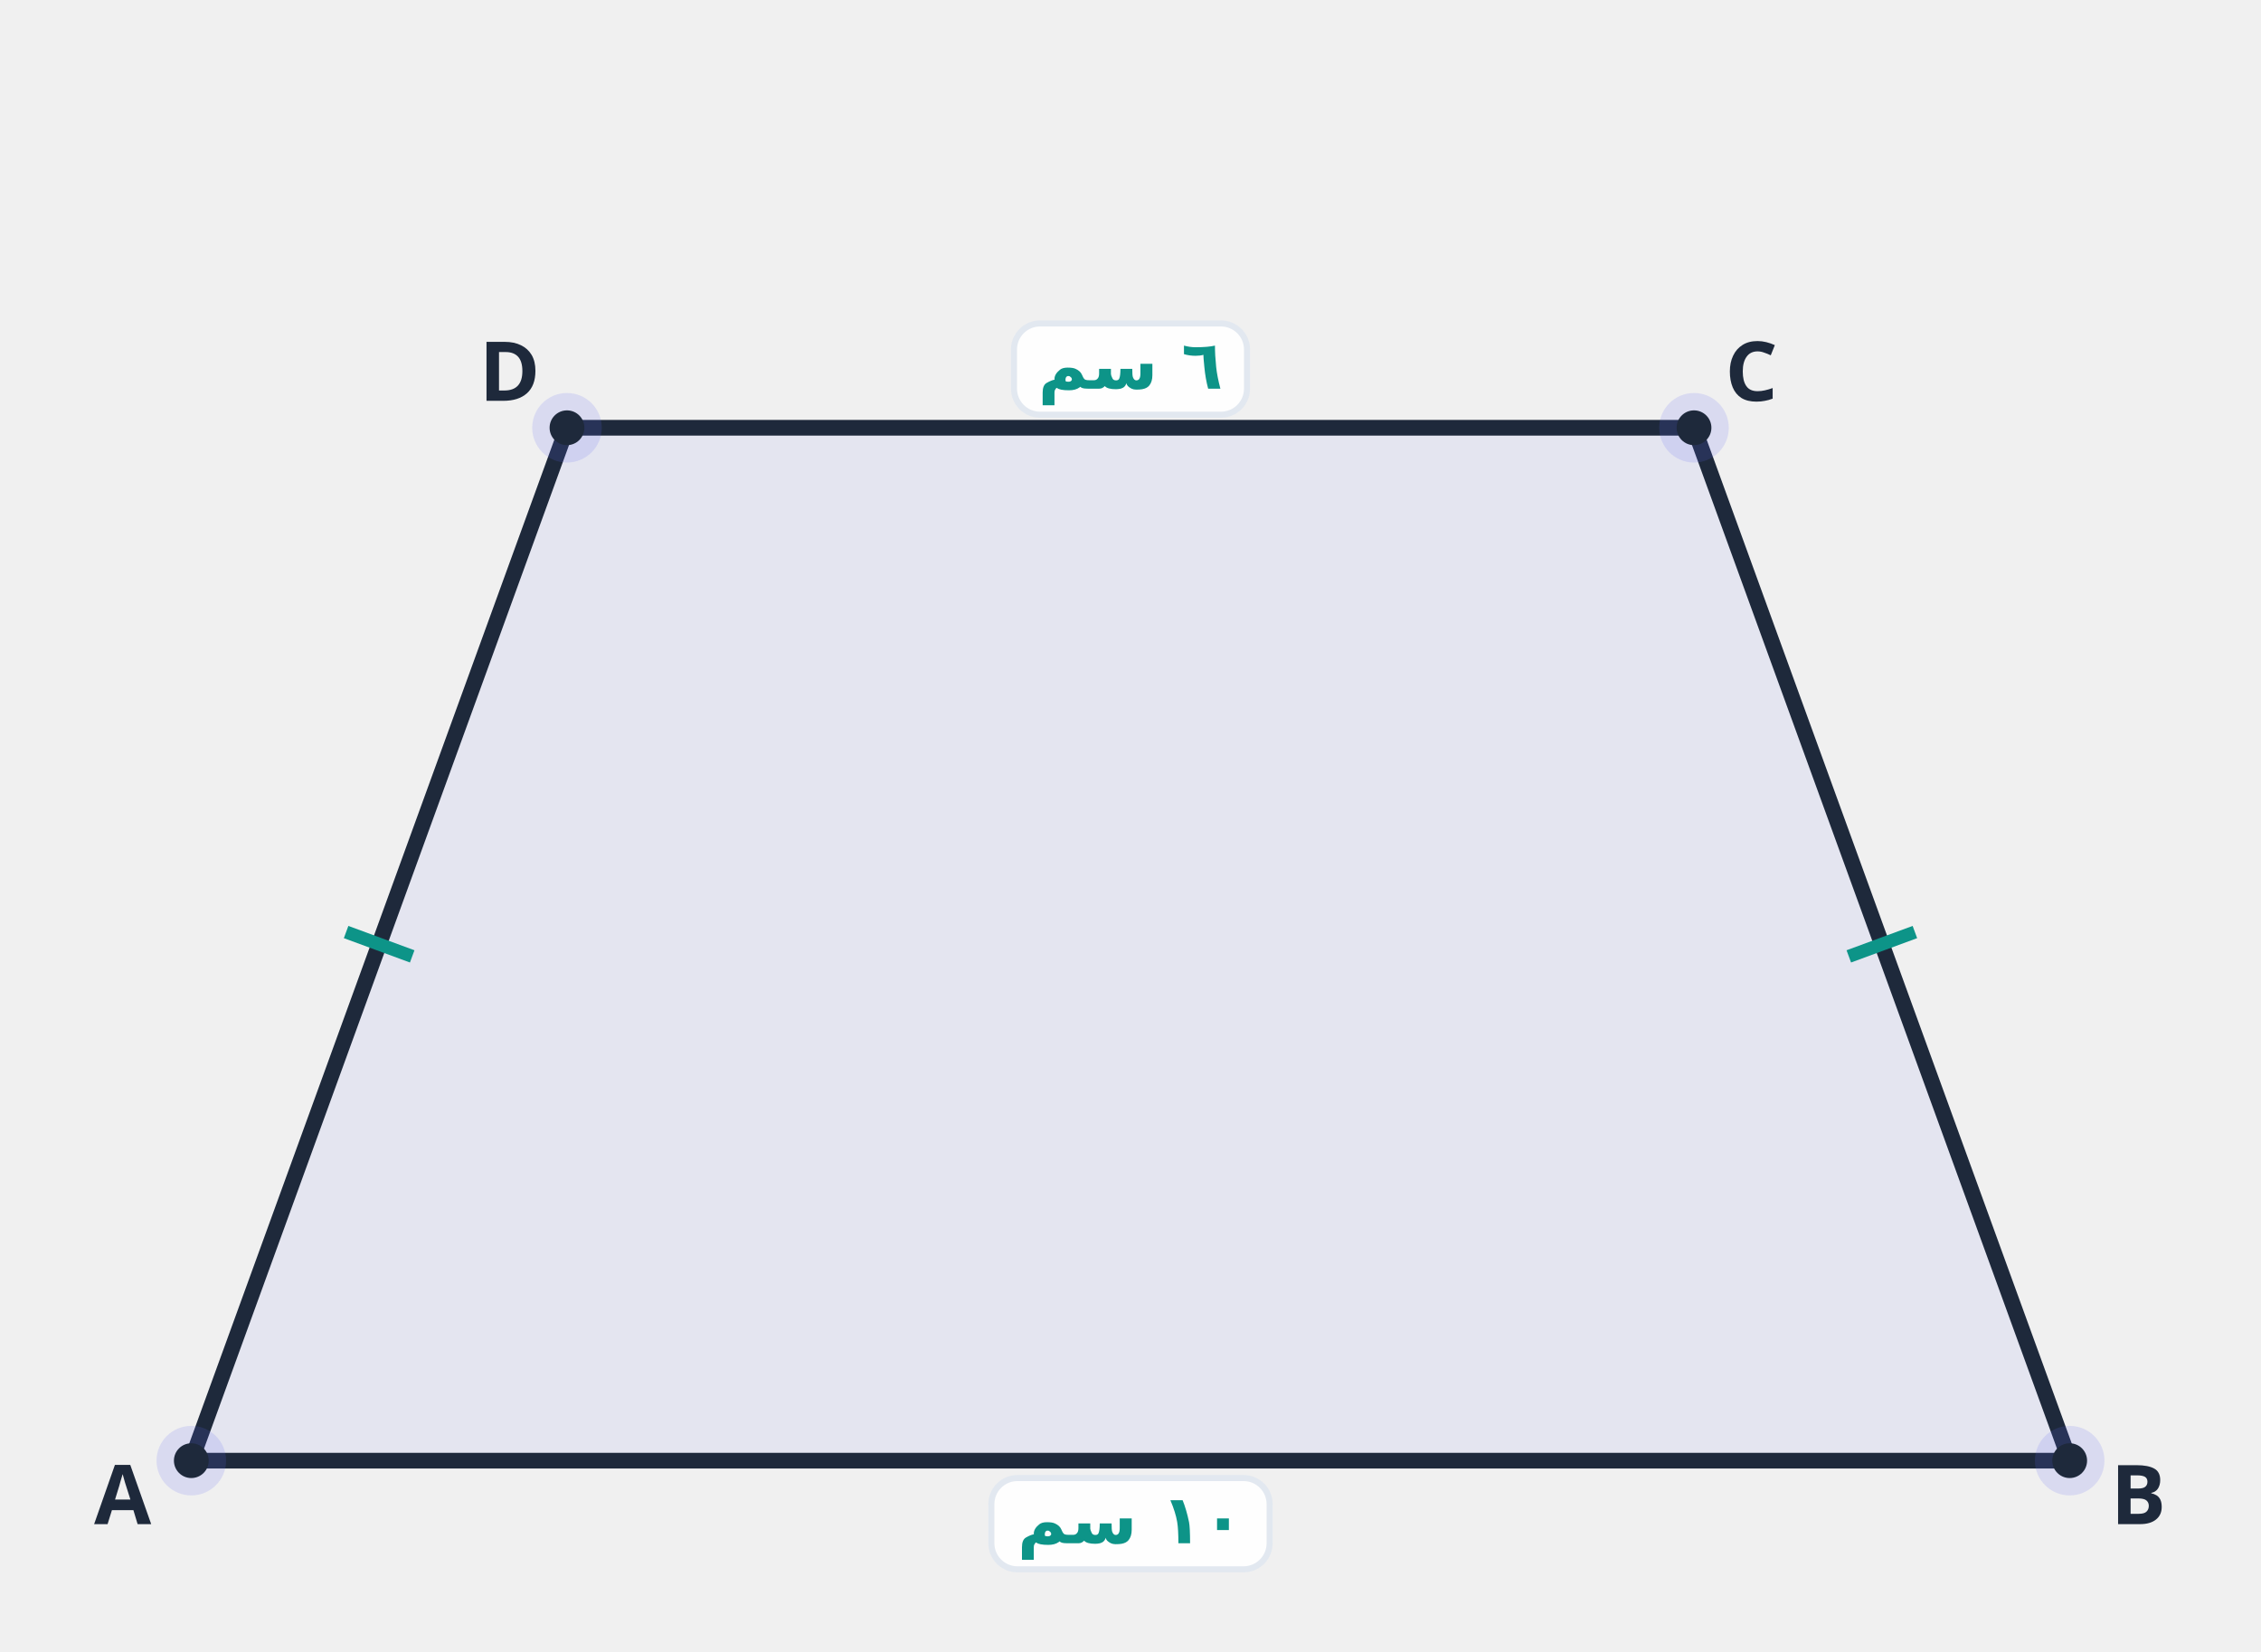
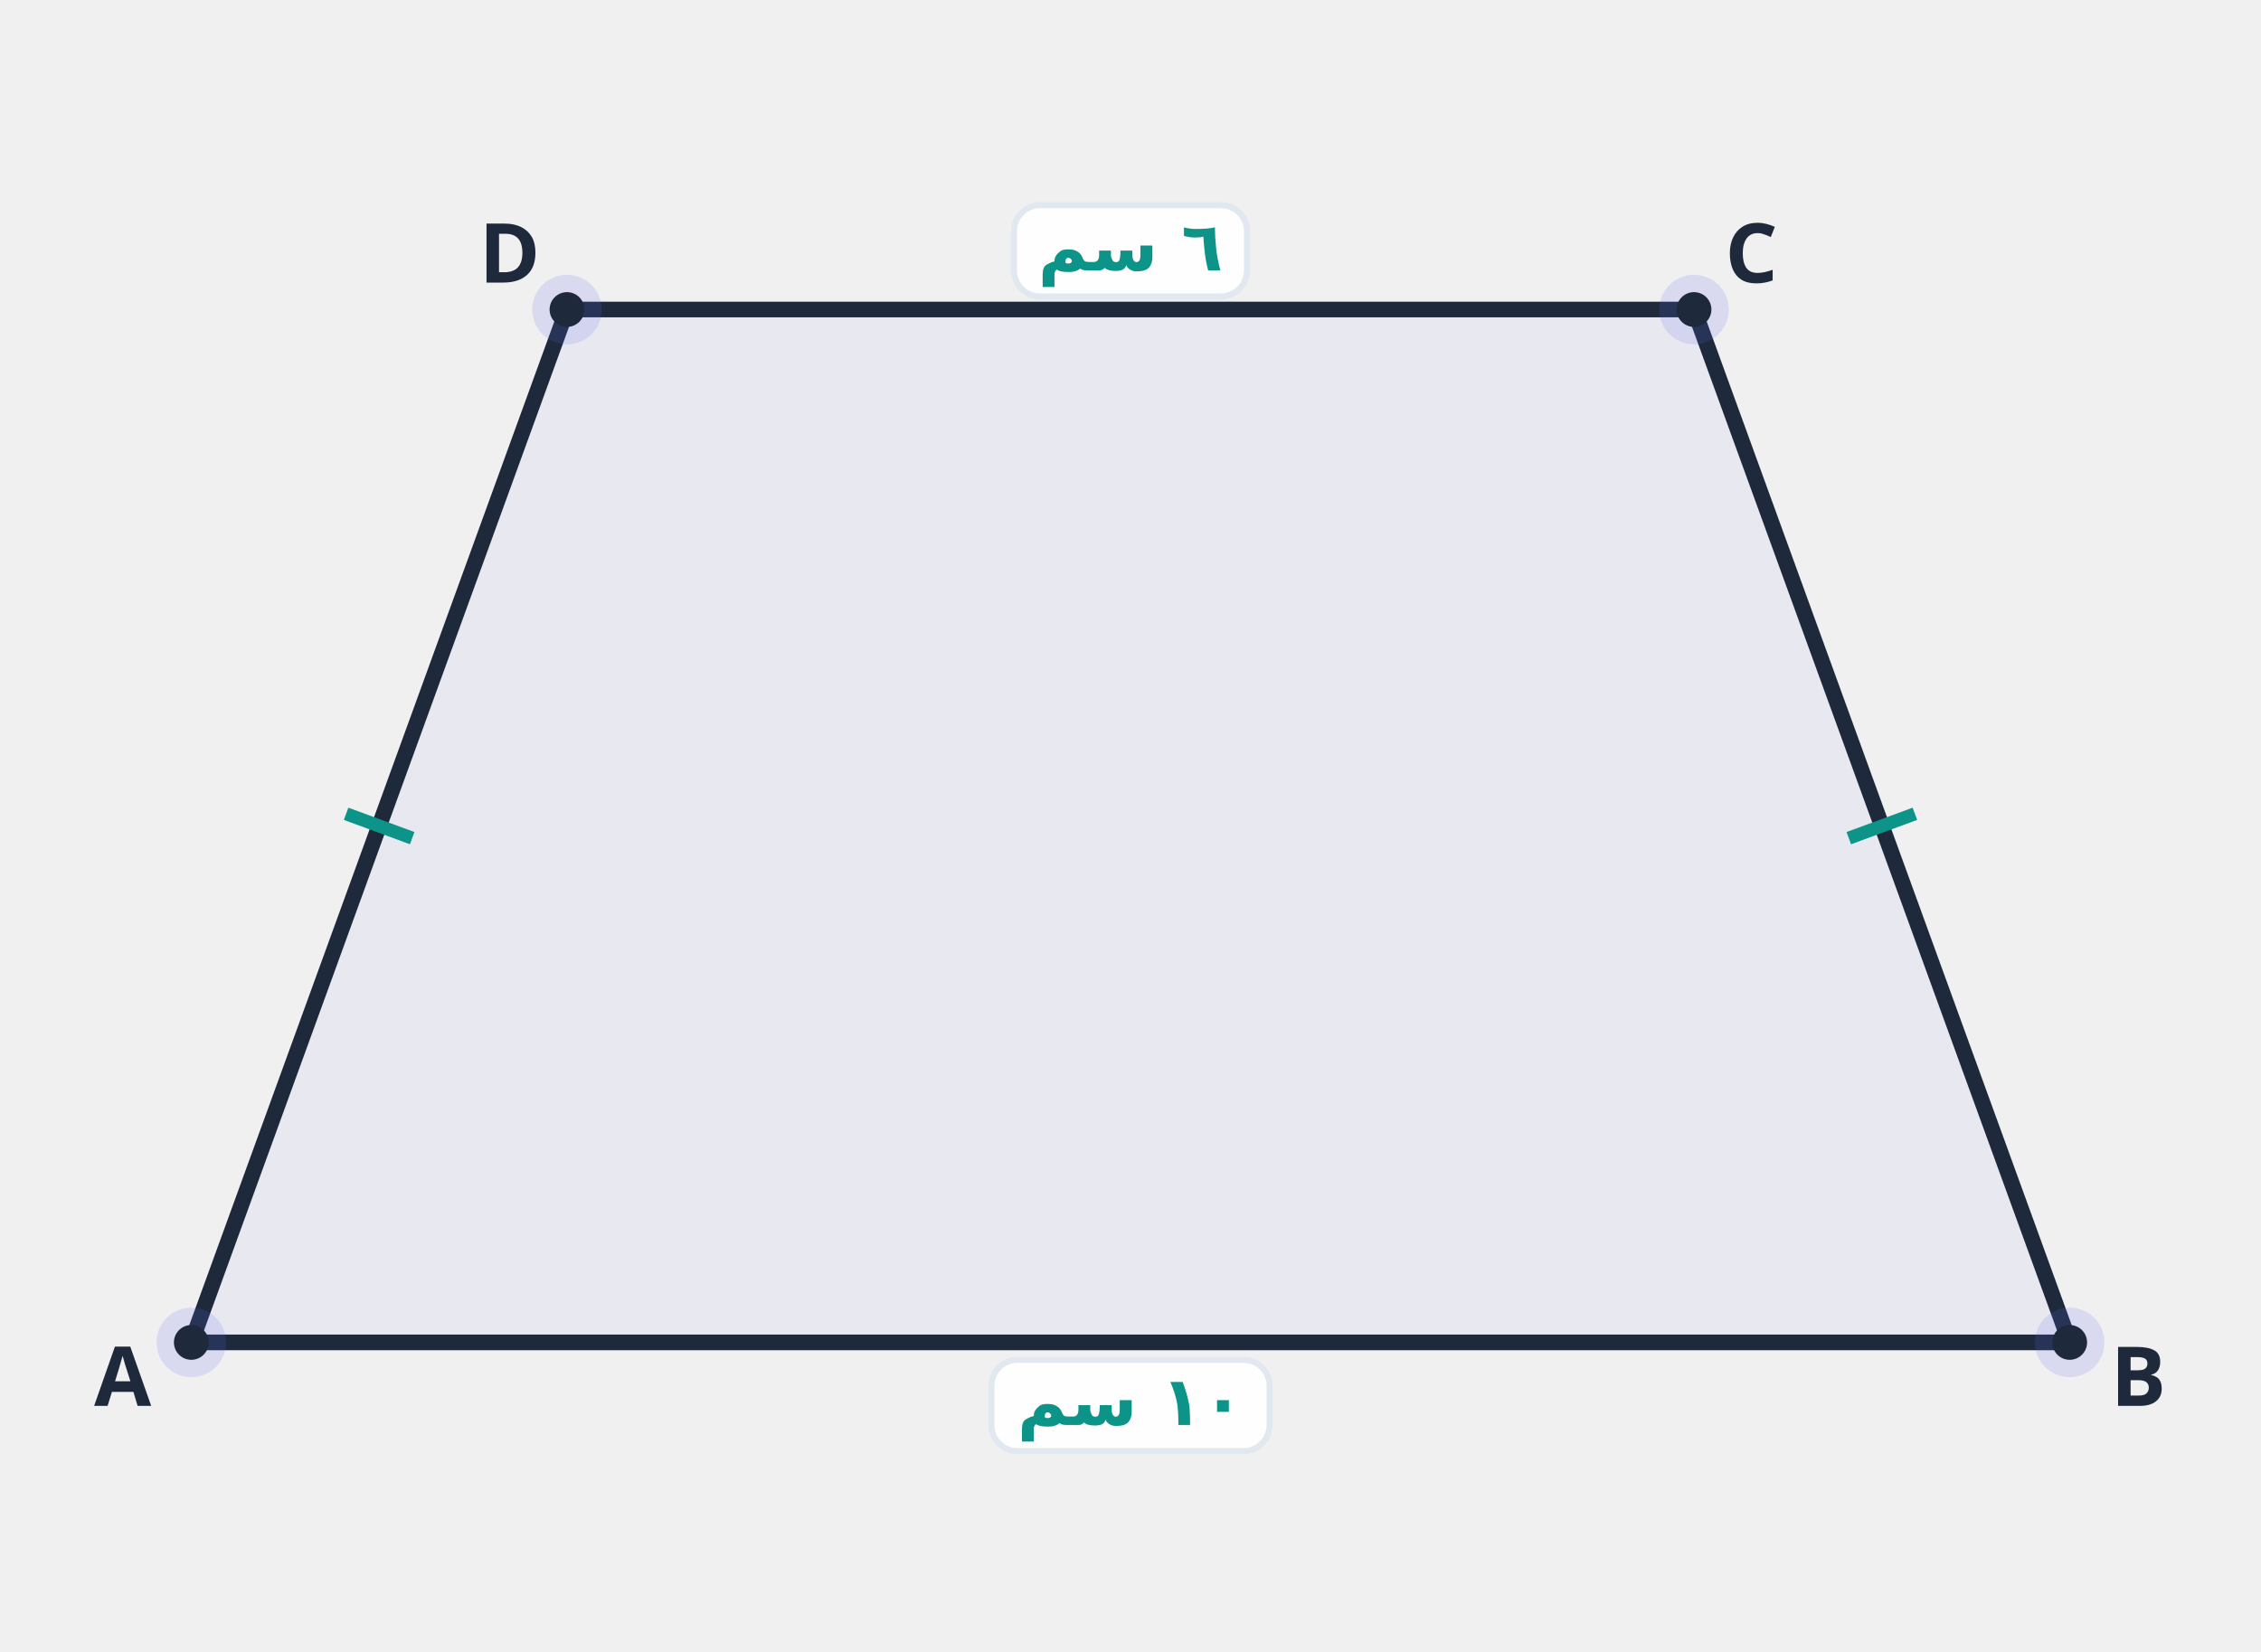
<svg xmlns="http://www.w3.org/2000/svg" viewBox="0 0 260 190" class="w-full h-auto select-none">
  <g class="geometry-surface-tints">
-     <polygon points="22.0,168.0 238.0,168.0 194.8,49.2 65.2,49.2" fill="#6366F1" fill-opacity="0.08" stroke="#4F46E5" stroke-opacity="0.25" stroke-width="0.8" stroke-linejoin="round" />
+     <polygon points="22.0,154.4 238.0,154.4 194.8,35.6 65.2,35.6" fill="#6366F1" fill-opacity="0.06" stroke="none" />
  </g>
-   <line x1="22" y1="168" x2="238" y2="168" stroke="#1E293B" stroke-width="1.8" stroke-linecap="round" />
-   <rect x="114.0" y="170.0" width="32.0" height="10.5" rx="3" fill="#FFFFFF" stroke="#E2E8F0" stroke-width="0.7" opacity="0.95" />
-   <text x="130.0" y="177.5" text-anchor="middle" font-size="7.8" font-weight="800" font-family="system-ui, sans-serif" fill="#0D9488">١٠ سم</text>
-   <line x1="238" y1="168" x2="194.8" y2="49.2" stroke="#1E293B" stroke-width="1.8" stroke-linecap="round" />
-   <line x1="212.6" y1="110.0" x2="220.2" y2="107.2" stroke="#0D9488" stroke-width="1.5" />
-   <line x1="194.8" y1="49.2" x2="65.2" y2="49.2" stroke="#1E293B" stroke-width="1.8" stroke-linecap="round" />
-   <rect x="116.6" y="37.2" width="26.8" height="10.5" rx="3" fill="#FFFFFF" stroke="#E2E8F0" stroke-width="0.7" opacity="0.95" />
-   <text x="130.0" y="44.7" text-anchor="middle" font-size="7.8" font-weight="800" font-family="system-ui, sans-serif" fill="#0D9488">٦ سم</text>
-   <line x1="65.2" y1="49.2" x2="22" y2="168" stroke="#1E293B" stroke-width="1.8" stroke-linecap="round" />
-   <line x1="47.4" y1="110.0" x2="39.8" y2="107.2" stroke="#0D9488" stroke-width="1.5" />
-   <circle cx="22" cy="168" r="4" fill="#6366F1" fill-opacity="0.16" />
-   <circle cx="22" cy="168" r="2" fill="#1E293B" />
-   <text x="14.1" y="175.3" text-anchor="middle" font-size="9.5" font-weight="900" font-family="system-ui, sans-serif" fill="#1E293B">A</text>
-   <circle cx="238" cy="168" r="4" fill="#6366F1" fill-opacity="0.16" />
-   <circle cx="238" cy="168" r="2" fill="#1E293B" />
-   <text x="245.9" y="175.3" text-anchor="middle" font-size="9.5" font-weight="900" font-family="system-ui, sans-serif" fill="#1E293B">B</text>
-   <circle cx="194.8" cy="49.2" r="4" fill="#6366F1" fill-opacity="0.16" />
-   <circle cx="194.8" cy="49.2" r="2" fill="#1E293B" />
-   <text x="201.4" y="46.1" text-anchor="middle" font-size="9.5" font-weight="900" font-family="system-ui, sans-serif" fill="#1E293B">C</text>
-   <circle cx="65.2" cy="49.2" r="4" fill="#6366F1" fill-opacity="0.16" />
-   <circle cx="65.2" cy="49.2" r="2" fill="#1E293B" />
-   <text x="58.6" y="46.1" text-anchor="middle" font-size="9.5" font-weight="900" font-family="system-ui, sans-serif" fill="#1E293B">D</text>
+   <line x1="22" y1="154.4" x2="238" y2="154.4" stroke="#1E293B" stroke-width="1.8" stroke-linecap="round" />
+   <rect x="114.0" y="156.4" width="32.0" height="10.5" rx="3" fill="#FFFFFF" stroke="#E2E8F0" stroke-width="0.7" opacity="0.95" />
+   <text x="130.0" y="163.9" text-anchor="middle" font-size="7.8" font-weight="800" font-family="system-ui, sans-serif" fill="#0D9488">١٠ سم</text>
+   <line x1="238" y1="154.4" x2="194.8" y2="35.6" stroke="#1E293B" stroke-width="1.8" stroke-linecap="round" />
+   <line x1="212.6" y1="96.4" x2="220.2" y2="93.6" stroke="#0D9488" stroke-width="1.5" />
+   <line x1="194.8" y1="35.6" x2="65.2" y2="35.6" stroke="#1E293B" stroke-width="1.8" stroke-linecap="round" />
+   <rect x="116.6" y="23.6" width="26.8" height="10.5" rx="3" fill="#FFFFFF" stroke="#E2E8F0" stroke-width="0.7" opacity="0.95" />
+   <text x="130.0" y="31.1" text-anchor="middle" font-size="7.8" font-weight="800" font-family="system-ui, sans-serif" fill="#0D9488">٦ سم</text>
+   <line x1="65.2" y1="35.6" x2="22" y2="154.4" stroke="#1E293B" stroke-width="1.8" stroke-linecap="round" />
+   <line x1="47.4" y1="96.4" x2="39.8" y2="93.6" stroke="#0D9488" stroke-width="1.5" />
+   <circle cx="22" cy="154.4" r="4" fill="#6366F1" fill-opacity="0.16" />
+   <circle cx="22" cy="154.4" r="2" fill="#1E293B" />
+   <text x="14.1" y="161.7" text-anchor="middle" font-size="9.5" font-weight="900" font-family="system-ui, sans-serif" fill="#1E293B">A</text>
+   <circle cx="238" cy="154.4" r="4" fill="#6366F1" fill-opacity="0.16" />
+   <circle cx="238" cy="154.4" r="2" fill="#1E293B" />
+   <text x="245.9" y="161.7" text-anchor="middle" font-size="9.5" font-weight="900" font-family="system-ui, sans-serif" fill="#1E293B">B</text>
+   <circle cx="194.8" cy="35.6" r="4" fill="#6366F1" fill-opacity="0.16" />
+   <circle cx="194.8" cy="35.6" r="2" fill="#1E293B" />
+   <text x="201.4" y="32.5" text-anchor="middle" font-size="9.5" font-weight="900" font-family="system-ui, sans-serif" fill="#1E293B">C</text>
+   <circle cx="65.2" cy="35.6" r="4" fill="#6366F1" fill-opacity="0.16" />
+   <circle cx="65.2" cy="35.6" r="2" fill="#1E293B" />
+   <text x="58.6" y="32.5" text-anchor="middle" font-size="9.5" font-weight="900" font-family="system-ui, sans-serif" fill="#1E293B">D</text>
</svg>
